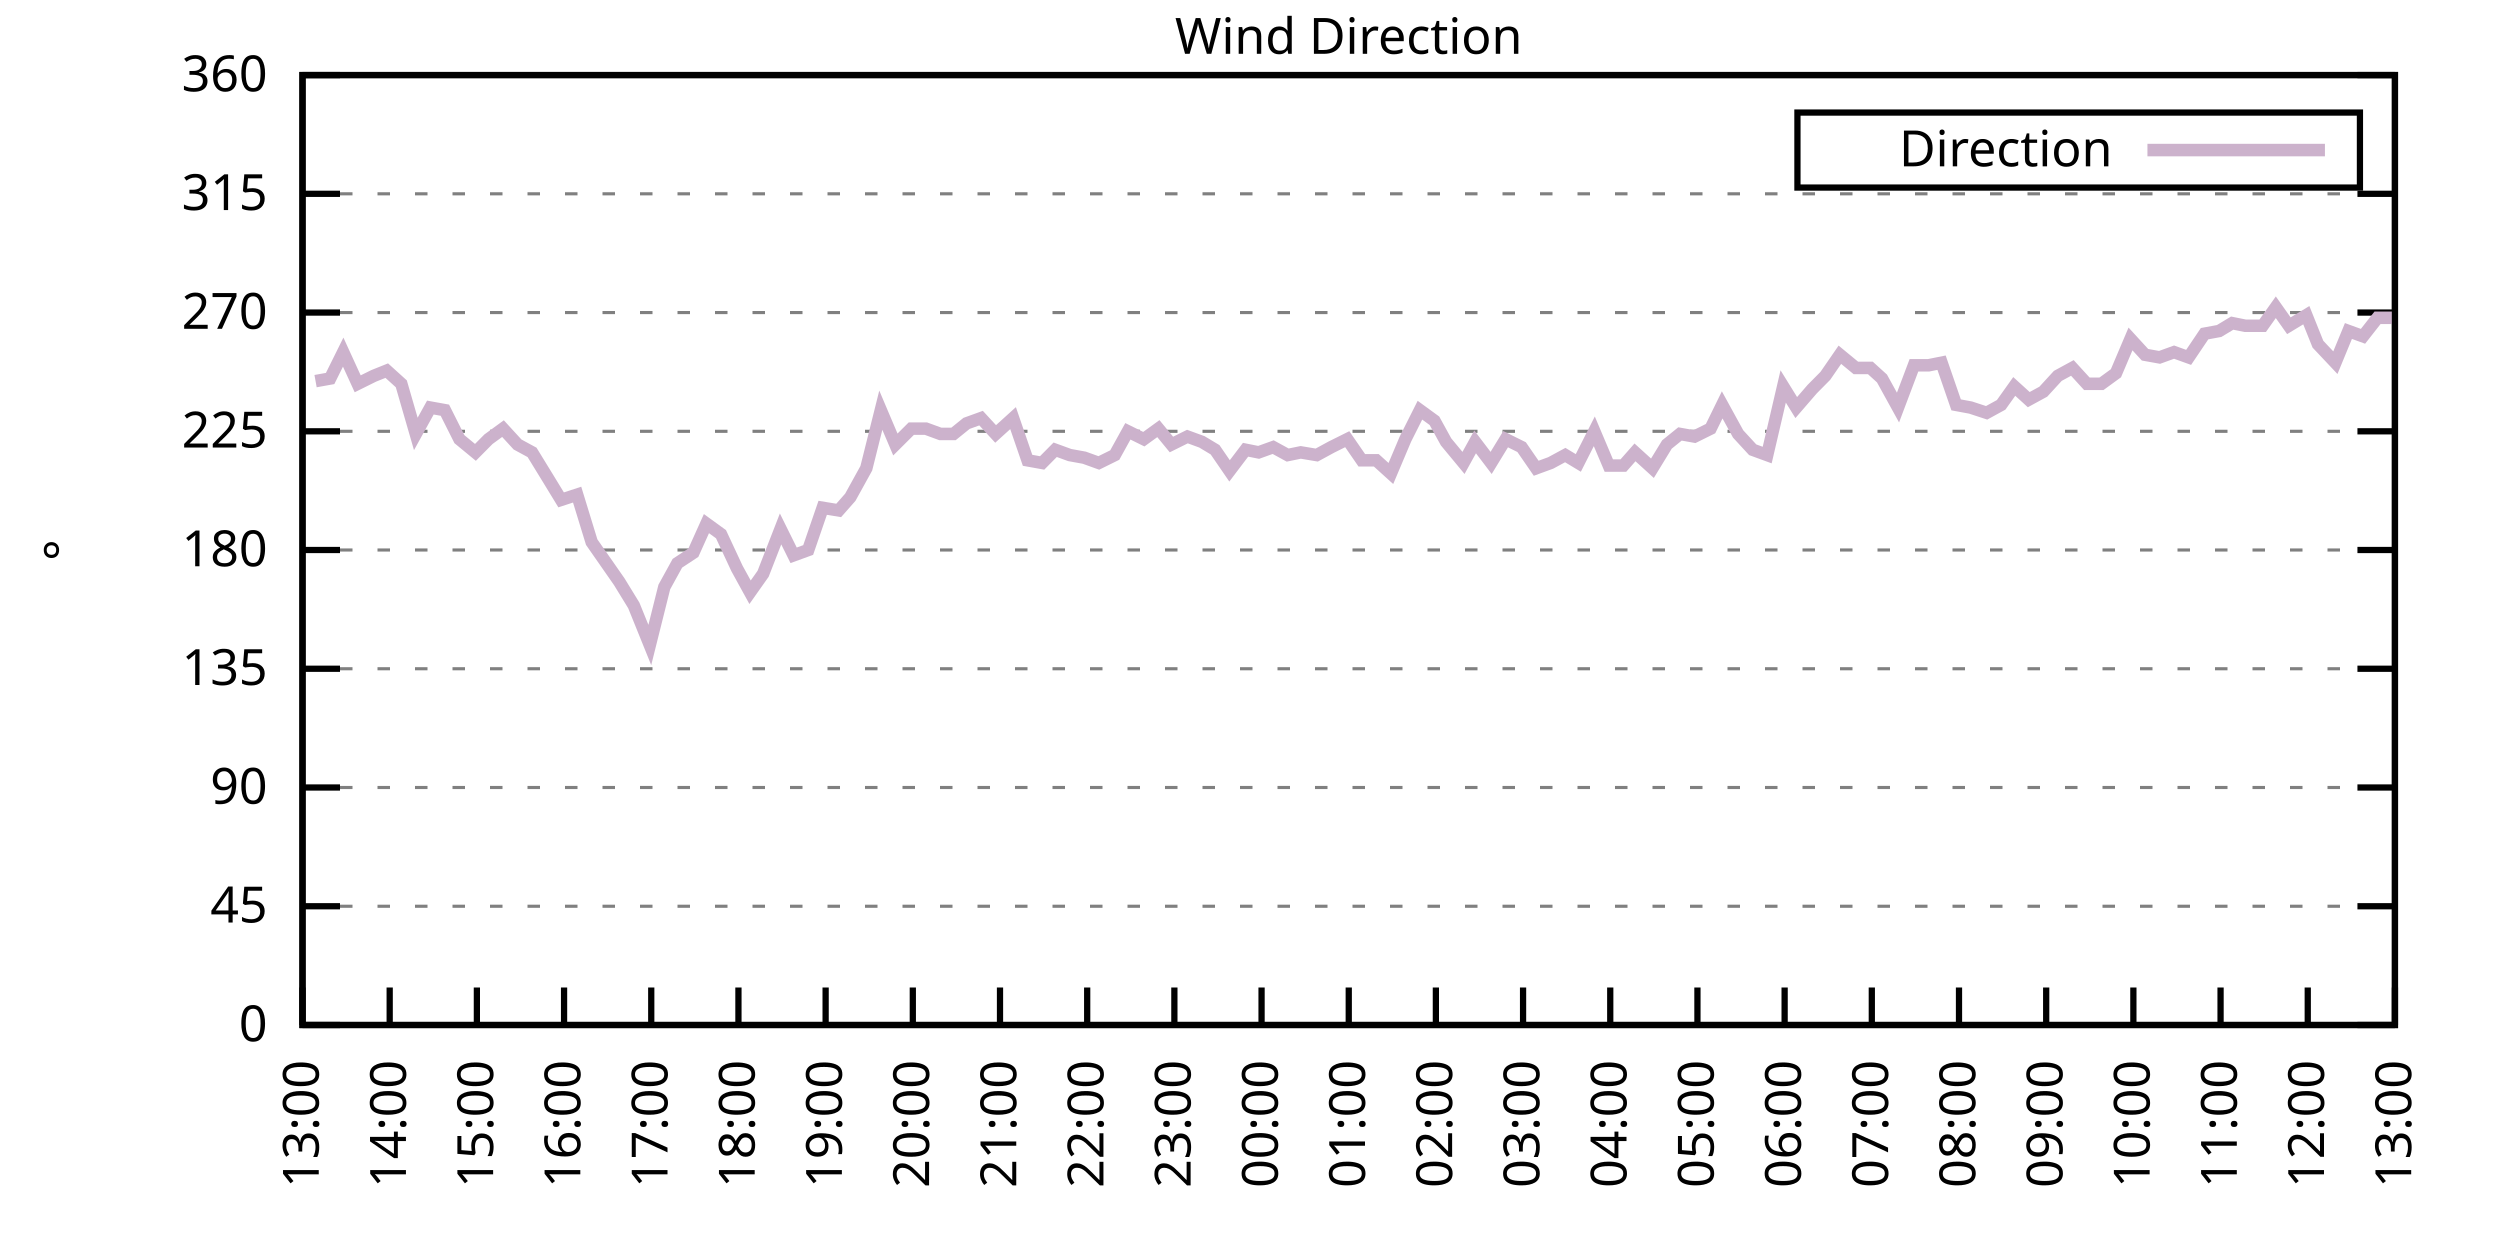
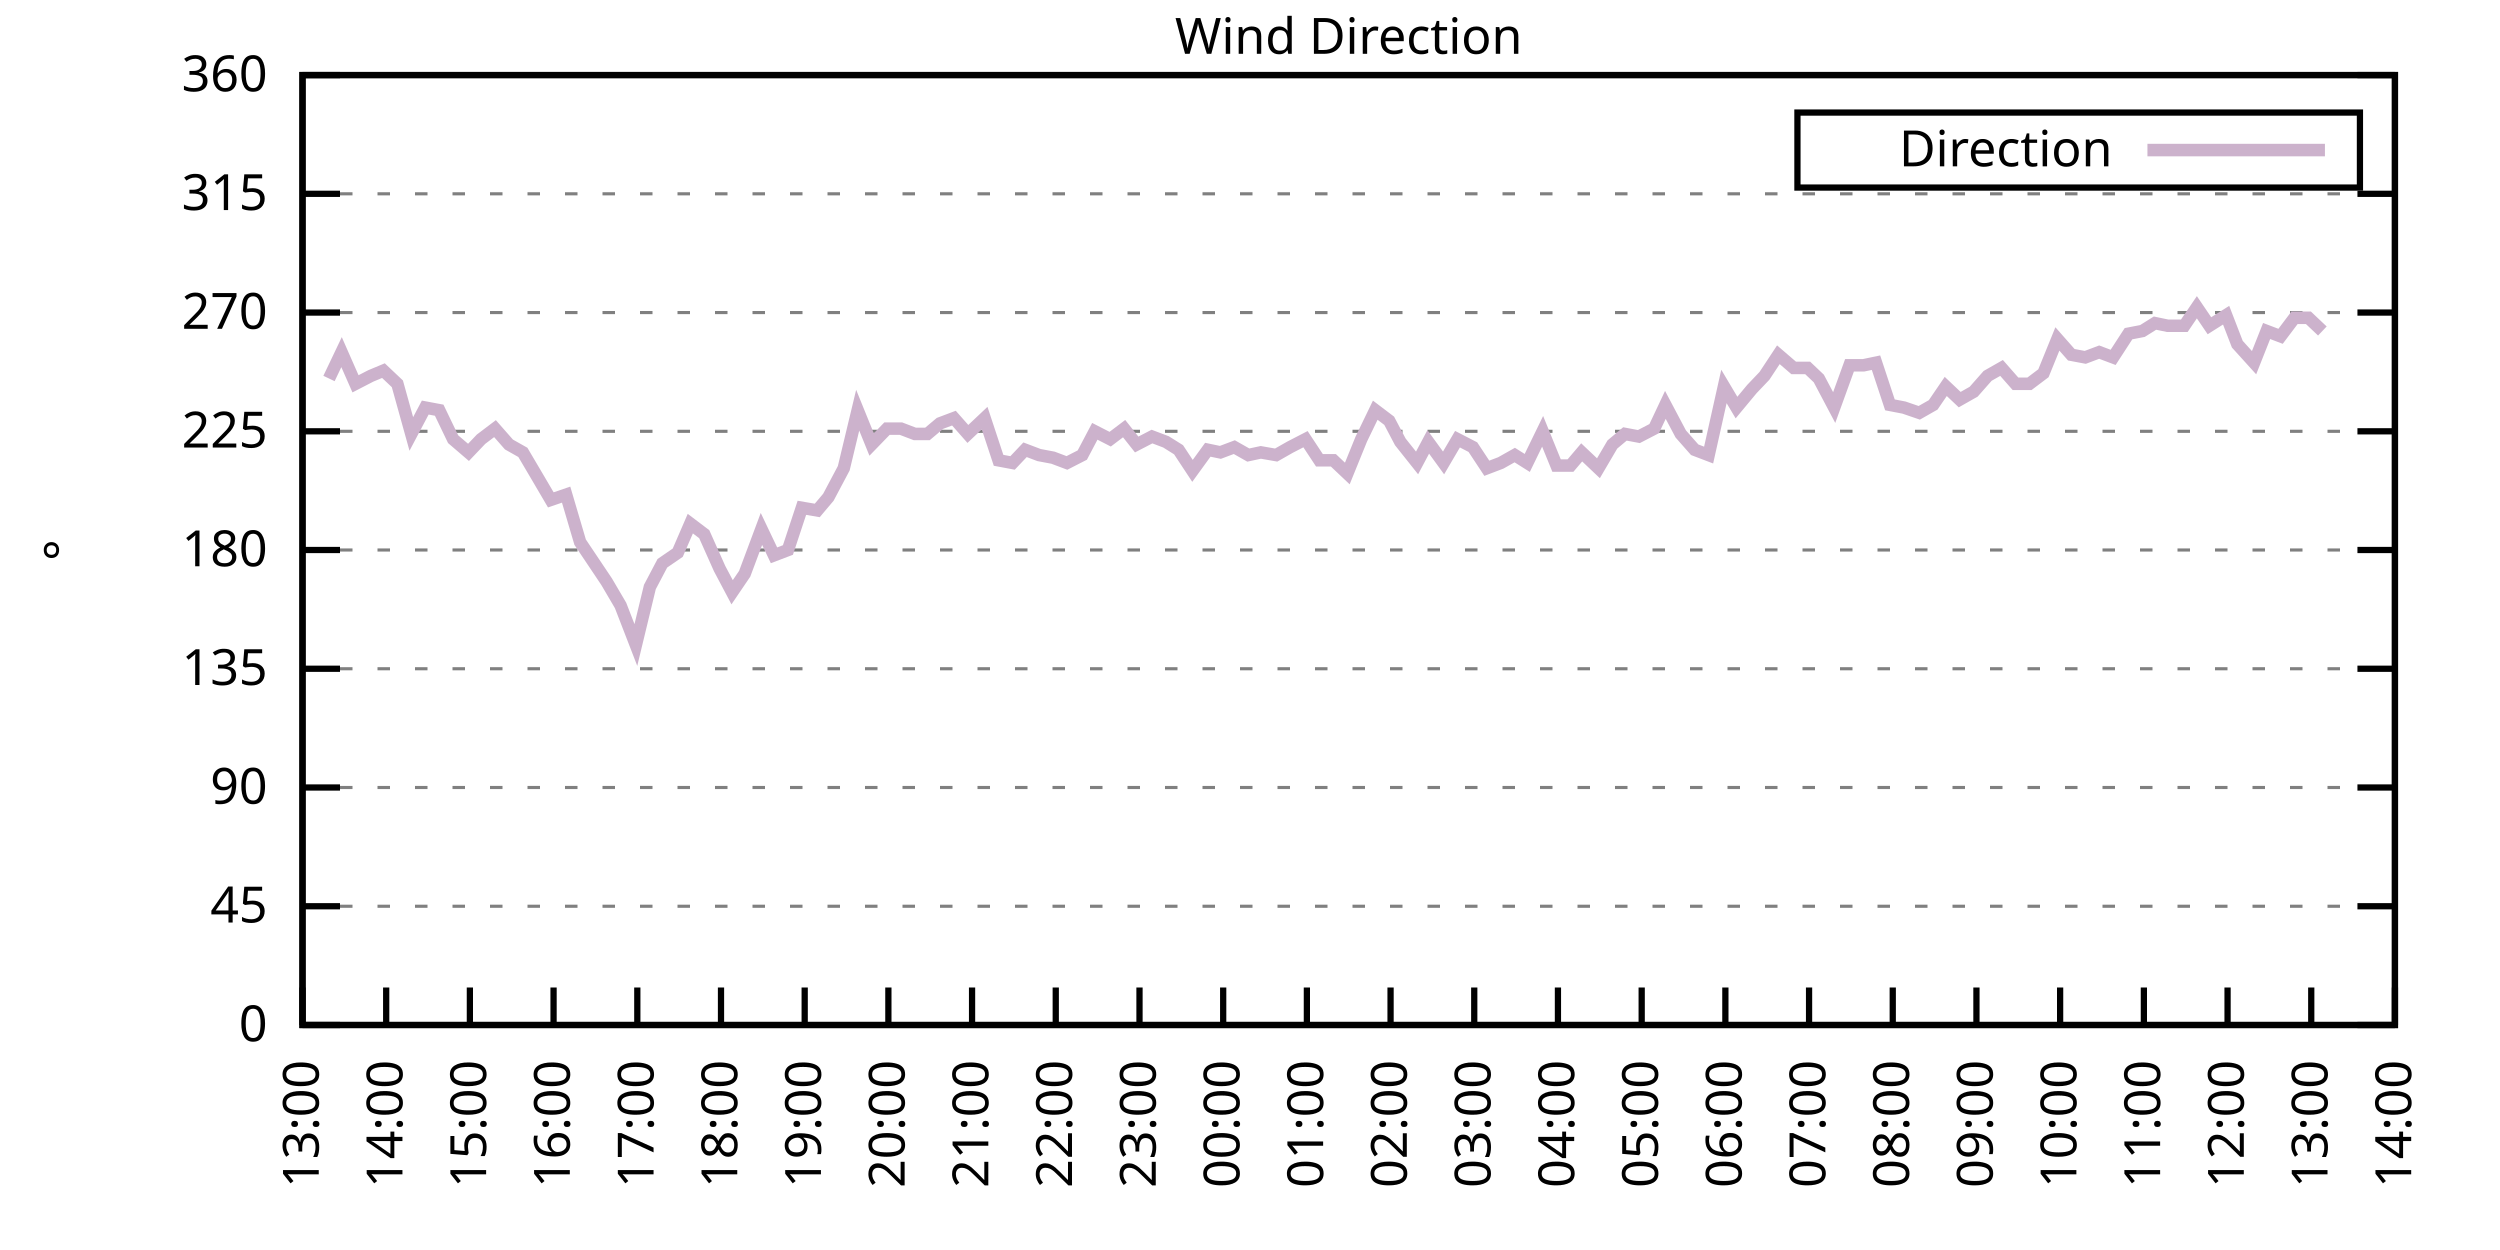
<svg xmlns="http://www.w3.org/2000/svg" xmlns:xlink="http://www.w3.org/1999/xlink" width="400" height="200" viewBox="0 0 400 200">
  <g id="gnuplot_canvas">
    <rect x="0" y="0" width="400" height="200" fill="none" />
    <defs>
      <circle id="gpDot" r="0.5" stroke-width="0.5" stroke="currentColor" />
      <path id="gpPt0" stroke-width="0.333" stroke="currentColor" d="M-1,0 h2 M0,-1 v2" />
      <path id="gpPt1" stroke-width="0.333" stroke="currentColor" d="M-1,-1 L1,1 M1,-1 L-1,1" />
      <path id="gpPt2" stroke-width="0.333" stroke="currentColor" d="M-1,0 L1,0 M0,-1 L0,1 M-1,-1 L1,1 M-1,1 L1,-1" />
      <rect id="gpPt3" stroke-width="0.333" stroke="currentColor" x="-1" y="-1" width="2" height="2" />
      <rect id="gpPt4" stroke-width="0.333" stroke="currentColor" fill="currentColor" x="-1" y="-1" width="2" height="2" />
      <circle id="gpPt5" stroke-width="0.333" stroke="currentColor" cx="0" cy="0" r="1" />
      <use xlink:href="#gpPt5" id="gpPt6" fill="currentColor" stroke="none" />
      <path id="gpPt7" stroke-width="0.333" stroke="currentColor" d="M0,-1.33 L-1.33,0.67 L1.33,0.67 z" />
      <use xlink:href="#gpPt7" id="gpPt8" fill="currentColor" stroke="none" />
      <use xlink:href="#gpPt7" id="gpPt9" stroke="currentColor" transform="rotate(180)" />
      <use xlink:href="#gpPt9" id="gpPt10" fill="currentColor" stroke="none" />
      <use xlink:href="#gpPt3" id="gpPt11" stroke="currentColor" transform="rotate(45)" />
      <use xlink:href="#gpPt11" id="gpPt12" fill="currentColor" stroke="none" />
      <path id="gpPt13" stroke-width="0.333" stroke="currentColor" d="M0,1.330 L1.265,0.411 L0.782,-1.067 L-0.782,-1.076 L-1.265,0.411 z" />
      <use xlink:href="#gpPt13" id="gpPt14" fill="currentColor" stroke="none" />
      <filter id="textbox" filterUnits="objectBoundingBox" x="0" y="0" height="1" width="1">
        <feFlood flood-color="white" flood-opacity="1" result="bgnd" />
        <feComposite in="SourceGraphic" in2="bgnd" operator="atop" />
      </filter>
      <filter id="greybox" filterUnits="objectBoundingBox" x="0" y="0" height="1" width="1">
        <feFlood flood-color="lightgrey" flood-opacity="1" result="grey" />
        <feComposite in="SourceGraphic" in2="grey" operator="atop" />
      </filter>
    </defs>
    <g fill="none" color="white" stroke="currentColor" stroke-width="1.00" stroke-linecap="butt" stroke-linejoin="miter">
</g>
    <g fill="none" color="black" stroke="currentColor" stroke-width="1.00" stroke-linecap="butt" stroke-linejoin="miter">
      <g stroke="none" shape-rendering="crispEdges">
        <polygon fill="rgb(255, 255, 255)" points="48.40,164.00 383.18,164.00 383.18,12.02 48.40,12.02 " />
      </g>
    </g>
    <g fill="none" color="black" stroke="currentColor" stroke-width="1.00" stroke-linecap="butt" stroke-linejoin="miter">
</g>
    <g fill="none" color="black" stroke="black" stroke-width="0.50" stroke-linecap="butt" stroke-linejoin="miter">
</g>
    <g fill="none" color="gray" stroke="currentColor" stroke-width="0.50" stroke-linecap="butt" stroke-linejoin="miter">
      <path stroke="gray" stroke-dasharray="2,4" class="gridline" d="M48.40,164.00 L383.19,164.00  " />
    </g>
    <g fill="none" color="gray" stroke="gray" stroke-width="1.00" stroke-linecap="butt" stroke-linejoin="miter">
</g>
    <g fill="none" color="black" stroke="currentColor" stroke-width="1.00" stroke-linecap="butt" stroke-linejoin="miter">
      <path stroke="black" d="M48.40,164.00 L54.40,164.00 M383.19,164.00 L377.19,164.00  " />
      <g transform="translate(42.80,166.60)" stroke="none" fill="black" font-family="Sans" font-size="8.00" text-anchor="end">
        <text>
          <tspan font-family="Sans"> 0</tspan>
        </text>
      </g>
    </g>
    <g fill="none" color="black" stroke="currentColor" stroke-width="1.00" stroke-linecap="butt" stroke-linejoin="miter">
</g>
    <g fill="none" color="black" stroke="black" stroke-width="0.50" stroke-linecap="butt" stroke-linejoin="miter">
</g>
    <g fill="none" color="gray" stroke="currentColor" stroke-width="0.50" stroke-linecap="butt" stroke-linejoin="miter">
      <path stroke="gray" stroke-dasharray="2,4" class="gridline" d="M48.40,145.00 L383.19,145.00  " />
    </g>
    <g fill="none" color="gray" stroke="gray" stroke-width="1.00" stroke-linecap="butt" stroke-linejoin="miter">
</g>
    <g fill="none" color="black" stroke="currentColor" stroke-width="1.00" stroke-linecap="butt" stroke-linejoin="miter">
      <path stroke="black" d="M48.40,145.00 L54.40,145.00 M383.19,145.00 L377.19,145.00  " />
      <g transform="translate(42.80,147.60)" stroke="none" fill="black" font-family="Sans" font-size="8.00" text-anchor="end">
        <text>
          <tspan font-family="Sans"> 45</tspan>
        </text>
      </g>
    </g>
    <g fill="none" color="black" stroke="currentColor" stroke-width="1.00" stroke-linecap="butt" stroke-linejoin="miter">
</g>
    <g fill="none" color="black" stroke="black" stroke-width="0.50" stroke-linecap="butt" stroke-linejoin="miter">
</g>
    <g fill="none" color="gray" stroke="currentColor" stroke-width="0.50" stroke-linecap="butt" stroke-linejoin="miter">
      <path stroke="gray" stroke-dasharray="2,4" class="gridline" d="M48.40,126.00 L383.19,126.00  " />
    </g>
    <g fill="none" color="gray" stroke="gray" stroke-width="1.00" stroke-linecap="butt" stroke-linejoin="miter">
</g>
    <g fill="none" color="black" stroke="currentColor" stroke-width="1.00" stroke-linecap="butt" stroke-linejoin="miter">
      <path stroke="black" d="M48.40,126.00 L54.40,126.00 M383.19,126.00 L377.19,126.00  " />
      <g transform="translate(42.80,128.60)" stroke="none" fill="black" font-family="Sans" font-size="8.00" text-anchor="end">
        <text>
          <tspan font-family="Sans"> 90</tspan>
        </text>
      </g>
    </g>
    <g fill="none" color="black" stroke="currentColor" stroke-width="1.00" stroke-linecap="butt" stroke-linejoin="miter">
</g>
    <g fill="none" color="black" stroke="black" stroke-width="0.50" stroke-linecap="butt" stroke-linejoin="miter">
</g>
    <g fill="none" color="gray" stroke="currentColor" stroke-width="0.50" stroke-linecap="butt" stroke-linejoin="miter">
      <path stroke="gray" stroke-dasharray="2,4" class="gridline" d="M48.40,107.00 L383.19,107.00  " />
    </g>
    <g fill="none" color="gray" stroke="gray" stroke-width="1.00" stroke-linecap="butt" stroke-linejoin="miter">
</g>
    <g fill="none" color="black" stroke="currentColor" stroke-width="1.00" stroke-linecap="butt" stroke-linejoin="miter">
      <path stroke="black" d="M48.40,107.00 L54.40,107.00 M383.19,107.00 L377.19,107.00  " />
      <g transform="translate(42.80,109.60)" stroke="none" fill="black" font-family="Sans" font-size="8.00" text-anchor="end">
        <text>
          <tspan font-family="Sans"> 135</tspan>
        </text>
      </g>
    </g>
    <g fill="none" color="black" stroke="currentColor" stroke-width="1.00" stroke-linecap="butt" stroke-linejoin="miter">
</g>
    <g fill="none" color="black" stroke="black" stroke-width="0.50" stroke-linecap="butt" stroke-linejoin="miter">
</g>
    <g fill="none" color="gray" stroke="currentColor" stroke-width="0.50" stroke-linecap="butt" stroke-linejoin="miter">
      <path stroke="gray" stroke-dasharray="2,4" class="gridline" d="M48.40,88.00 L383.19,88.00  " />
    </g>
    <g fill="none" color="gray" stroke="gray" stroke-width="1.00" stroke-linecap="butt" stroke-linejoin="miter">
</g>
    <g fill="none" color="black" stroke="currentColor" stroke-width="1.00" stroke-linecap="butt" stroke-linejoin="miter">
      <path stroke="black" d="M48.40,88.00 L54.40,88.00 M383.19,88.00 L377.19,88.00  " />
      <g transform="translate(42.80,90.60)" stroke="none" fill="black" font-family="Sans" font-size="8.00" text-anchor="end">
        <text>
          <tspan font-family="Sans"> 180</tspan>
        </text>
      </g>
    </g>
    <g fill="none" color="black" stroke="currentColor" stroke-width="1.00" stroke-linecap="butt" stroke-linejoin="miter">
</g>
    <g fill="none" color="black" stroke="black" stroke-width="0.50" stroke-linecap="butt" stroke-linejoin="miter">
</g>
    <g fill="none" color="gray" stroke="currentColor" stroke-width="0.50" stroke-linecap="butt" stroke-linejoin="miter">
      <path stroke="gray" stroke-dasharray="2,4" class="gridline" d="M48.40,69.01 L383.19,69.01  " />
    </g>
    <g fill="none" color="gray" stroke="gray" stroke-width="1.00" stroke-linecap="butt" stroke-linejoin="miter">
</g>
    <g fill="none" color="black" stroke="currentColor" stroke-width="1.00" stroke-linecap="butt" stroke-linejoin="miter">
      <path stroke="black" d="M48.40,69.01 L54.40,69.01 M383.19,69.01 L377.19,69.01  " />
      <g transform="translate(42.80,71.61)" stroke="none" fill="black" font-family="Sans" font-size="8.00" text-anchor="end">
        <text>
          <tspan font-family="Sans"> 225</tspan>
        </text>
      </g>
    </g>
    <g fill="none" color="black" stroke="currentColor" stroke-width="1.00" stroke-linecap="butt" stroke-linejoin="miter">
</g>
    <g fill="none" color="black" stroke="black" stroke-width="0.50" stroke-linecap="butt" stroke-linejoin="miter">
</g>
    <g fill="none" color="gray" stroke="currentColor" stroke-width="0.50" stroke-linecap="butt" stroke-linejoin="miter">
      <path stroke="gray" stroke-dasharray="2,4" class="gridline" d="M48.40,50.01 L383.19,50.01  " />
    </g>
    <g fill="none" color="gray" stroke="gray" stroke-width="1.00" stroke-linecap="butt" stroke-linejoin="miter">
</g>
    <g fill="none" color="black" stroke="currentColor" stroke-width="1.00" stroke-linecap="butt" stroke-linejoin="miter">
      <path stroke="black" d="M48.40,50.01 L54.40,50.01 M383.19,50.01 L377.19,50.01  " />
      <g transform="translate(42.80,52.61)" stroke="none" fill="black" font-family="Sans" font-size="8.00" text-anchor="end">
        <text>
          <tspan font-family="Sans"> 270</tspan>
        </text>
      </g>
    </g>
    <g fill="none" color="black" stroke="currentColor" stroke-width="1.00" stroke-linecap="butt" stroke-linejoin="miter">
</g>
    <g fill="none" color="black" stroke="black" stroke-width="0.50" stroke-linecap="butt" stroke-linejoin="miter">
</g>
    <g fill="none" color="gray" stroke="currentColor" stroke-width="0.50" stroke-linecap="butt" stroke-linejoin="miter">
      <path stroke="gray" stroke-dasharray="2,4" class="gridline" d="M48.40,31.01 L383.19,31.01  " />
    </g>
    <g fill="none" color="gray" stroke="gray" stroke-width="1.00" stroke-linecap="butt" stroke-linejoin="miter">
</g>
    <g fill="none" color="black" stroke="currentColor" stroke-width="1.00" stroke-linecap="butt" stroke-linejoin="miter">
      <path stroke="black" d="M48.40,31.01 L54.40,31.01 M383.19,31.01 L377.19,31.01  " />
      <g transform="translate(42.80,33.61)" stroke="none" fill="black" font-family="Sans" font-size="8.00" text-anchor="end">
        <text>
          <tspan font-family="Sans"> 315</tspan>
        </text>
      </g>
    </g>
    <g fill="none" color="black" stroke="currentColor" stroke-width="1.00" stroke-linecap="butt" stroke-linejoin="miter">
</g>
    <g fill="none" color="black" stroke="black" stroke-width="0.50" stroke-linecap="butt" stroke-linejoin="miter">
</g>
    <g fill="none" color="gray" stroke="currentColor" stroke-width="0.50" stroke-linecap="butt" stroke-linejoin="miter">
      <path stroke="gray" stroke-dasharray="2,4" class="gridline" d="M48.40,12.01 L383.19,12.01  " />
    </g>
    <g fill="none" color="gray" stroke="gray" stroke-width="1.00" stroke-linecap="butt" stroke-linejoin="miter">
</g>
    <g fill="none" color="black" stroke="currentColor" stroke-width="1.00" stroke-linecap="butt" stroke-linejoin="miter">
      <path stroke="black" d="M48.40,12.01 L54.40,12.01 M383.19,12.01 L377.19,12.01  " />
      <g transform="translate(42.80,14.61)" stroke="none" fill="black" font-family="Sans" font-size="8.00" text-anchor="end">
        <text>
          <tspan font-family="Sans"> 360</tspan>
        </text>
      </g>
    </g>
    <g fill="none" color="black" stroke="currentColor" stroke-width="1.00" stroke-linecap="butt" stroke-linejoin="miter">
      <path stroke="black" d="M48.40,164.00 L48.40,158.00  " />
      <g transform="translate(51.00,169.60) rotate(270.00)" stroke="none" fill="black" font-family="Sans" font-size="8.00" text-anchor="end">
        <text>
          <tspan font-family="Sans">13:00</tspan>
        </text>
      </g>
    </g>
    <g fill="none" color="black" stroke="currentColor" stroke-width="1.00" stroke-linecap="butt" stroke-linejoin="miter">
-       <path stroke="black" d="M62.35,164.00 L62.35,158.00  " />
-       <g transform="translate(64.95,169.60) rotate(270.00)" stroke="none" fill="black" font-family="Sans" font-size="8.00" text-anchor="end">
+       <path stroke="black" d="M61.79,164.00 L61.79,158.00  " />
+       <g transform="translate(64.39,169.60) rotate(270.00)" stroke="none" fill="black" font-family="Sans" font-size="8.00" text-anchor="end">
        <text>
          <tspan font-family="Sans">14:00</tspan>
        </text>
      </g>
    </g>
    <g fill="none" color="black" stroke="currentColor" stroke-width="1.00" stroke-linecap="butt" stroke-linejoin="miter">
-       <path stroke="black" d="M76.30,164.00 L76.30,158.00  " />
-       <g transform="translate(78.90,169.60) rotate(270.00)" stroke="none" fill="black" font-family="Sans" font-size="8.00" text-anchor="end">
+       <path stroke="black" d="M75.18,164.00 L75.18,158.00  " />
+       <g transform="translate(77.78,169.60) rotate(270.00)" stroke="none" fill="black" font-family="Sans" font-size="8.00" text-anchor="end">
        <text>
          <tspan font-family="Sans">15:00</tspan>
        </text>
      </g>
    </g>
    <g fill="none" color="black" stroke="currentColor" stroke-width="1.00" stroke-linecap="butt" stroke-linejoin="miter">
-       <path stroke="black" d="M90.25,164.00 L90.25,158.00  " />
-       <g transform="translate(92.85,169.60) rotate(270.00)" stroke="none" fill="black" font-family="Sans" font-size="8.00" text-anchor="end">
+       <path stroke="black" d="M88.57,164.00 L88.57,158.00  " />
+       <g transform="translate(91.17,169.60) rotate(270.00)" stroke="none" fill="black" font-family="Sans" font-size="8.00" text-anchor="end">
        <text>
          <tspan font-family="Sans">16:00</tspan>
        </text>
      </g>
    </g>
    <g fill="none" color="black" stroke="currentColor" stroke-width="1.00" stroke-linecap="butt" stroke-linejoin="miter">
-       <path stroke="black" d="M104.20,164.00 L104.20,158.00  " />
-       <g transform="translate(106.80,169.60) rotate(270.00)" stroke="none" fill="black" font-family="Sans" font-size="8.00" text-anchor="end">
+       <path stroke="black" d="M101.97,164.00 L101.97,158.00  " />
+       <g transform="translate(104.57,169.60) rotate(270.00)" stroke="none" fill="black" font-family="Sans" font-size="8.00" text-anchor="end">
        <text>
          <tspan font-family="Sans">17:00</tspan>
        </text>
      </g>
    </g>
    <g fill="none" color="black" stroke="currentColor" stroke-width="1.00" stroke-linecap="butt" stroke-linejoin="miter">
-       <path stroke="black" d="M118.15,164.00 L118.15,158.00  " />
-       <g transform="translate(120.75,169.60) rotate(270.00)" stroke="none" fill="black" font-family="Sans" font-size="8.00" text-anchor="end">
+       <path stroke="black" d="M115.36,164.00 L115.36,158.00  " />
+       <g transform="translate(117.96,169.60) rotate(270.00)" stroke="none" fill="black" font-family="Sans" font-size="8.00" text-anchor="end">
        <text>
          <tspan font-family="Sans">18:00</tspan>
        </text>
      </g>
    </g>
    <g fill="none" color="black" stroke="currentColor" stroke-width="1.00" stroke-linecap="butt" stroke-linejoin="miter">
-       <path stroke="black" d="M132.10,164.00 L132.10,158.00  " />
-       <g transform="translate(134.70,169.60) rotate(270.00)" stroke="none" fill="black" font-family="Sans" font-size="8.00" text-anchor="end">
+       <path stroke="black" d="M128.75,164.00 L128.75,158.00  " />
+       <g transform="translate(131.35,169.60) rotate(270.00)" stroke="none" fill="black" font-family="Sans" font-size="8.00" text-anchor="end">
        <text>
          <tspan font-family="Sans">19:00</tspan>
        </text>
      </g>
    </g>
    <g fill="none" color="black" stroke="currentColor" stroke-width="1.00" stroke-linecap="butt" stroke-linejoin="miter">
-       <path stroke="black" d="M146.05,164.00 L146.05,158.00  " />
-       <g transform="translate(148.65,169.60) rotate(270.00)" stroke="none" fill="black" font-family="Sans" font-size="8.00" text-anchor="end">
+       <path stroke="black" d="M142.14,164.00 L142.14,158.00  " />
+       <g transform="translate(144.74,169.60) rotate(270.00)" stroke="none" fill="black" font-family="Sans" font-size="8.00" text-anchor="end">
        <text>
          <tspan font-family="Sans">20:00</tspan>
        </text>
      </g>
    </g>
    <g fill="none" color="black" stroke="currentColor" stroke-width="1.00" stroke-linecap="butt" stroke-linejoin="miter">
-       <path stroke="black" d="M160.00,164.00 L160.00,158.00  " />
-       <g transform="translate(162.60,169.60) rotate(270.00)" stroke="none" fill="black" font-family="Sans" font-size="8.00" text-anchor="end">
+       <path stroke="black" d="M155.53,164.00 L155.53,158.00  " />
+       <g transform="translate(158.13,169.60) rotate(270.00)" stroke="none" fill="black" font-family="Sans" font-size="8.00" text-anchor="end">
        <text>
          <tspan font-family="Sans">21:00</tspan>
        </text>
      </g>
    </g>
    <g fill="none" color="black" stroke="currentColor" stroke-width="1.00" stroke-linecap="butt" stroke-linejoin="miter">
-       <path stroke="black" d="M173.95,164.00 L173.95,158.00  " />
-       <g transform="translate(176.55,169.60) rotate(270.00)" stroke="none" fill="black" font-family="Sans" font-size="8.00" text-anchor="end">
+       <path stroke="black" d="M168.92,164.00 L168.92,158.00  " />
+       <g transform="translate(171.52,169.60) rotate(270.00)" stroke="none" fill="black" font-family="Sans" font-size="8.00" text-anchor="end">
        <text>
          <tspan font-family="Sans">22:00</tspan>
        </text>
      </g>
    </g>
    <g fill="none" color="black" stroke="currentColor" stroke-width="1.00" stroke-linecap="butt" stroke-linejoin="miter">
-       <path stroke="black" d="M187.90,164.00 L187.90,158.00  " />
-       <g transform="translate(190.50,169.60) rotate(270.00)" stroke="none" fill="black" font-family="Sans" font-size="8.00" text-anchor="end">
+       <path stroke="black" d="M182.32,164.00 L182.32,158.00  " />
+       <g transform="translate(184.92,169.60) rotate(270.00)" stroke="none" fill="black" font-family="Sans" font-size="8.00" text-anchor="end">
        <text>
          <tspan font-family="Sans">23:00</tspan>
        </text>
      </g>
    </g>
    <g fill="none" color="black" stroke="currentColor" stroke-width="1.00" stroke-linecap="butt" stroke-linejoin="miter">
-       <path stroke="black" d="M201.85,164.00 L201.85,158.00  " />
-       <g transform="translate(204.45,169.60) rotate(270.00)" stroke="none" fill="black" font-family="Sans" font-size="8.00" text-anchor="end">
+       <path stroke="black" d="M195.71,164.00 L195.71,158.00  " />
+       <g transform="translate(198.31,169.60) rotate(270.00)" stroke="none" fill="black" font-family="Sans" font-size="8.00" text-anchor="end">
        <text>
          <tspan font-family="Sans">00:00</tspan>
        </text>
      </g>
    </g>
    <g fill="none" color="black" stroke="currentColor" stroke-width="1.00" stroke-linecap="butt" stroke-linejoin="miter">
-       <path stroke="black" d="M215.80,164.00 L215.80,158.00  " />
-       <g transform="translate(218.40,169.60) rotate(270.00)" stroke="none" fill="black" font-family="Sans" font-size="8.00" text-anchor="end">
+       <path stroke="black" d="M209.10,164.00 L209.10,158.00  " />
+       <g transform="translate(211.70,169.60) rotate(270.00)" stroke="none" fill="black" font-family="Sans" font-size="8.00" text-anchor="end">
        <text>
          <tspan font-family="Sans">01:00</tspan>
        </text>
      </g>
    </g>
    <g fill="none" color="black" stroke="currentColor" stroke-width="1.00" stroke-linecap="butt" stroke-linejoin="miter">
-       <path stroke="black" d="M229.74,164.00 L229.74,158.00  " />
-       <g transform="translate(232.34,169.60) rotate(270.00)" stroke="none" fill="black" font-family="Sans" font-size="8.00" text-anchor="end">
+       <path stroke="black" d="M222.49,164.00 L222.49,158.00  " />
+       <g transform="translate(225.09,169.60) rotate(270.00)" stroke="none" fill="black" font-family="Sans" font-size="8.00" text-anchor="end">
        <text>
          <tspan font-family="Sans">02:00</tspan>
        </text>
      </g>
    </g>
    <g fill="none" color="black" stroke="currentColor" stroke-width="1.00" stroke-linecap="butt" stroke-linejoin="miter">
-       <path stroke="black" d="M243.69,164.00 L243.69,158.00  " />
-       <g transform="translate(246.29,169.60) rotate(270.00)" stroke="none" fill="black" font-family="Sans" font-size="8.00" text-anchor="end">
+       <path stroke="black" d="M235.88,164.00 L235.88,158.00  " />
+       <g transform="translate(238.48,169.60) rotate(270.00)" stroke="none" fill="black" font-family="Sans" font-size="8.00" text-anchor="end">
        <text>
          <tspan font-family="Sans">03:00</tspan>
        </text>
      </g>
    </g>
    <g fill="none" color="black" stroke="currentColor" stroke-width="1.00" stroke-linecap="butt" stroke-linejoin="miter">
-       <path stroke="black" d="M257.64,164.00 L257.64,158.00  " />
-       <g transform="translate(260.24,169.60) rotate(270.00)" stroke="none" fill="black" font-family="Sans" font-size="8.00" text-anchor="end">
+       <path stroke="black" d="M249.27,164.00 L249.27,158.00  " />
+       <g transform="translate(251.87,169.60) rotate(270.00)" stroke="none" fill="black" font-family="Sans" font-size="8.00" text-anchor="end">
        <text>
          <tspan font-family="Sans">04:00</tspan>
        </text>
      </g>
    </g>
    <g fill="none" color="black" stroke="currentColor" stroke-width="1.00" stroke-linecap="butt" stroke-linejoin="miter">
-       <path stroke="black" d="M271.59,164.00 L271.59,158.00  " />
-       <g transform="translate(274.19,169.60) rotate(270.00)" stroke="none" fill="black" font-family="Sans" font-size="8.00" text-anchor="end">
+       <path stroke="black" d="M262.67,164.00 L262.67,158.00  " />
+       <g transform="translate(265.27,169.60) rotate(270.00)" stroke="none" fill="black" font-family="Sans" font-size="8.00" text-anchor="end">
        <text>
          <tspan font-family="Sans">05:00</tspan>
        </text>
      </g>
    </g>
    <g fill="none" color="black" stroke="currentColor" stroke-width="1.00" stroke-linecap="butt" stroke-linejoin="miter">
-       <path stroke="black" d="M285.54,164.00 L285.54,158.00  " />
-       <g transform="translate(288.14,169.60) rotate(270.00)" stroke="none" fill="black" font-family="Sans" font-size="8.00" text-anchor="end">
+       <path stroke="black" d="M276.06,164.00 L276.06,158.00  " />
+       <g transform="translate(278.66,169.60) rotate(270.00)" stroke="none" fill="black" font-family="Sans" font-size="8.00" text-anchor="end">
        <text>
          <tspan font-family="Sans">06:00</tspan>
        </text>
      </g>
    </g>
    <g fill="none" color="black" stroke="currentColor" stroke-width="1.00" stroke-linecap="butt" stroke-linejoin="miter">
-       <path stroke="black" d="M299.49,164.00 L299.49,158.00  " />
-       <g transform="translate(302.09,169.60) rotate(270.00)" stroke="none" fill="black" font-family="Sans" font-size="8.00" text-anchor="end">
+       <path stroke="black" d="M289.45,164.00 L289.45,158.00  " />
+       <g transform="translate(292.05,169.60) rotate(270.00)" stroke="none" fill="black" font-family="Sans" font-size="8.00" text-anchor="end">
        <text>
          <tspan font-family="Sans">07:00</tspan>
        </text>
      </g>
    </g>
    <g fill="none" color="black" stroke="currentColor" stroke-width="1.00" stroke-linecap="butt" stroke-linejoin="miter">
-       <path stroke="black" d="M313.44,164.00 L313.44,158.00  " />
-       <g transform="translate(316.04,169.60) rotate(270.00)" stroke="none" fill="black" font-family="Sans" font-size="8.00" text-anchor="end">
+       <path stroke="black" d="M302.84,164.00 L302.84,158.00  " />
+       <g transform="translate(305.44,169.60) rotate(270.00)" stroke="none" fill="black" font-family="Sans" font-size="8.00" text-anchor="end">
        <text>
          <tspan font-family="Sans">08:00</tspan>
        </text>
      </g>
    </g>
    <g fill="none" color="black" stroke="currentColor" stroke-width="1.00" stroke-linecap="butt" stroke-linejoin="miter">
-       <path stroke="black" d="M327.39,164.00 L327.39,158.00  " />
-       <g transform="translate(329.99,169.60) rotate(270.00)" stroke="none" fill="black" font-family="Sans" font-size="8.00" text-anchor="end">
+       <path stroke="black" d="M316.23,164.00 L316.23,158.00  " />
+       <g transform="translate(318.83,169.60) rotate(270.00)" stroke="none" fill="black" font-family="Sans" font-size="8.00" text-anchor="end">
        <text>
          <tspan font-family="Sans">09:00</tspan>
        </text>
      </g>
    </g>
    <g fill="none" color="black" stroke="currentColor" stroke-width="1.00" stroke-linecap="butt" stroke-linejoin="miter">
-       <path stroke="black" d="M341.34,164.00 L341.34,158.00  " />
-       <g transform="translate(343.94,169.60) rotate(270.00)" stroke="none" fill="black" font-family="Sans" font-size="8.00" text-anchor="end">
+       <path stroke="black" d="M329.62,164.00 L329.62,158.00  " />
+       <g transform="translate(332.22,169.60) rotate(270.00)" stroke="none" fill="black" font-family="Sans" font-size="8.00" text-anchor="end">
        <text>
          <tspan font-family="Sans">10:00</tspan>
        </text>
      </g>
    </g>
    <g fill="none" color="black" stroke="currentColor" stroke-width="1.00" stroke-linecap="butt" stroke-linejoin="miter">
-       <path stroke="black" d="M355.29,164.00 L355.29,158.00  " />
-       <g transform="translate(357.89,169.60) rotate(270.00)" stroke="none" fill="black" font-family="Sans" font-size="8.00" text-anchor="end">
+       <path stroke="black" d="M343.02,164.00 L343.02,158.00  " />
+       <g transform="translate(345.62,169.60) rotate(270.00)" stroke="none" fill="black" font-family="Sans" font-size="8.00" text-anchor="end">
        <text>
          <tspan font-family="Sans">11:00</tspan>
        </text>
      </g>
    </g>
    <g fill="none" color="black" stroke="currentColor" stroke-width="1.00" stroke-linecap="butt" stroke-linejoin="miter">
-       <path stroke="black" d="M369.24,164.00 L369.24,158.00  " />
-       <g transform="translate(371.84,169.60) rotate(270.00)" stroke="none" fill="black" font-family="Sans" font-size="8.00" text-anchor="end">
+       <path stroke="black" d="M356.41,164.00 L356.41,158.00  " />
+       <g transform="translate(359.01,169.60) rotate(270.00)" stroke="none" fill="black" font-family="Sans" font-size="8.00" text-anchor="end">
        <text>
          <tspan font-family="Sans">12:00</tspan>
+         </text>
+       </g>
+     </g>
+     <g fill="none" color="black" stroke="currentColor" stroke-width="1.00" stroke-linecap="butt" stroke-linejoin="miter">
+       <path stroke="black" d="M369.80,164.00 L369.80,158.00  " />
+       <g transform="translate(372.40,169.60) rotate(270.00)" stroke="none" fill="black" font-family="Sans" font-size="8.00" text-anchor="end">
+         <text>
+           <tspan font-family="Sans">13:00</tspan>
        </text>
      </g>
    </g>
    <g fill="none" color="black" stroke="currentColor" stroke-width="1.00" stroke-linecap="butt" stroke-linejoin="miter">
      <path stroke="black" d="M383.19,164.00 L383.19,158.00  " />
      <g transform="translate(385.79,169.60) rotate(270.00)" stroke="none" fill="black" font-family="Sans" font-size="8.00" text-anchor="end">
        <text>
-           <tspan font-family="Sans">13:00</tspan>
+           <tspan font-family="Sans">14:00</tspan>
        </text>
      </g>
    </g>
    <g fill="none" color="black" stroke="currentColor" stroke-width="1.00" stroke-linecap="butt" stroke-linejoin="miter">
</g>
    <g fill="none" color="black" stroke="currentColor" stroke-width="1.00" stroke-linecap="butt" stroke-linejoin="miter">
      <path stroke="black" d="M48.40,12.01 L48.40,164.00 L383.19,164.00 L383.19,12.01 L48.40,12.01 Z  " />
    </g>
    <g fill="none" color="black" stroke="currentColor" stroke-width="1.00" stroke-linecap="butt" stroke-linejoin="miter">
</g>
    <g fill="none" color="black" stroke="currentColor" stroke-width="1.00" stroke-linecap="butt" stroke-linejoin="miter">
      <path stroke="black" d="M287.59,30.01 L287.59,18.01 L377.59,18.01 L377.59,30.01 L287.59,30.01 Z  " />
    </g>
    <g id="Wind_direction_plot_1">
      <g fill="none" color="white" stroke="black" stroke-width="2.00" stroke-linecap="butt" stroke-linejoin="miter">
</g>
      <g fill="none" color="black" stroke="currentColor" stroke-width="2.00" stroke-linecap="butt" stroke-linejoin="miter">
        <g transform="translate(337.99,26.61)" stroke="none" fill="black" font-family="Sans" font-size="8.00" text-anchor="end">
          <text>
            <tspan font-family="Sans">Direction</tspan>
          </text>
        </g>
      </g>
      <g fill="none" color="black" stroke="currentColor" stroke-width="2.00" stroke-linecap="butt" stroke-linejoin="miter">
-         <path stroke="rgb(204, 178, 204)" d="M343.59,24.01 L371.99,24.01 M50.49,60.98 L52.82,60.56 L54.91,56.34 L57.23,61.41 L59.79,60.14 L61.88,59.30   L64.21,61.41 L66.53,69.43 L68.86,65.21 L71.18,65.63 L73.51,70.27 L76.07,72.38 L78.16,70.27 L80.48,68.58   L82.81,71.12 L85.13,72.38 L87.46,76.18 L89.78,79.98 L92.34,79.14 L94.67,86.74 L99.08,93.07 L101.41,96.87   L103.97,103.20 L106.29,93.92 L108.38,90.12 L110.94,88.43 L113.03,83.78 L115.36,85.47 L117.92,90.96 L120.01,94.76   L122.10,91.80 L124.89,84.63 L126.98,88.85 L129.31,88.00 L131.63,81.25 L134.19,81.67 L136.05,79.56 L138.61,74.92   L140.93,65.63 L143.26,71.12 L145.81,68.58 L148.14,68.58 L150.46,69.43 L152.56,69.43 L154.65,67.74 L156.97,66.90   L159.30,69.43 L162.09,66.90 L164.41,73.65 L166.74,74.07 L168.83,71.96 L171.16,72.81 L173.48,73.23 L175.81,74.07   L178.36,72.81 L180.46,69.01 L183.01,70.27 L185.34,68.58 L187.43,71.12 L189.99,69.85 L192.31,70.70 L194.41,71.96   L196.73,75.34 L199.29,71.96 L201.38,72.38 L203.71,71.54 L206.03,72.81 L208.12,72.38 L210.68,72.81 L213.01,71.54   L215.56,70.27 L217.89,73.65 L220.21,73.65 L222.54,75.76 L224.86,70.27 L227.19,65.63 L229.51,67.32 L231.37,70.70   L234.16,74.07 L236.02,70.70 L238.58,74.07 L240.90,70.27 L243.46,71.54 L245.79,74.92 L248.11,74.07 L250.44,72.81   L252.53,74.07 L255.09,69.01 L257.41,74.49 L259.74,74.49 L261.60,72.38 L264.39,74.92 L266.71,71.12 L268.80,69.43   L271.13,69.85 L273.69,68.58 L275.55,64.78 L278.10,69.43 L280.43,71.96 L282.75,72.81 L285.31,61.83 L287.40,65.21   L289.96,62.25 L292.05,60.14 L294.38,56.76 L296.94,58.87 L299.26,58.87 L301.12,60.56 L303.68,65.21 L306.23,58.45   L308.56,58.45 L310.65,58.03 L312.98,64.78 L315.30,65.21 L317.86,66.05 L320.18,64.78 L322.28,61.83 L324.60,63.94   L326.93,62.67 L329.25,60.14 L331.58,58.87 L333.90,61.41 L336.23,61.41 L338.55,59.72 L340.88,54.23 L343.20,56.76   L345.53,57.18 L347.85,56.34 L350.18,57.18 L352.73,53.39 L355.06,52.96 L357.15,51.70 L359.24,52.12 L362.03,52.12   L364.13,49.16 L366.22,52.12 L369.01,50.43 L370.87,55.07 L373.66,58.03 L375.75,52.96 L378.08,53.81 L380.40,50.85   L382.73,50.85  " />
+         <path stroke="rgb(204, 178, 204)" d="M343.59,24.01 L371.99,24.01 M52.64,60.56 L54.65,56.34 L56.88,61.41 L59.34,60.14 L61.35,59.30 L63.58,61.41   L65.81,69.43 L68.04,65.21 L70.27,65.63 L72.50,70.27 L74.96,72.38 L76.97,70.27 L79.20,68.58 L81.43,71.12   L83.66,72.38 L85.90,76.18 L88.13,79.98 L90.58,79.14 L92.82,86.74 L97.06,93.07 L99.29,96.87 L101.74,103.20   L103.98,93.92 L105.98,90.12 L108.44,88.43 L110.45,83.78 L112.68,85.47 L115.13,90.96 L117.14,94.76 L119.15,91.80   L121.83,84.63 L123.84,88.85 L126.07,88.00 L128.30,81.25 L130.76,81.67 L132.54,79.56 L135.00,74.92 L137.23,65.63   L139.46,71.12 L141.92,68.58 L144.15,68.58 L146.38,69.43 L148.39,69.43 L150.40,67.74 L152.63,66.90 L154.86,69.43   L157.54,66.90 L159.77,73.65 L162.01,74.07 L164.01,71.96 L166.25,72.81 L168.48,73.23 L170.71,74.07 L173.17,72.81   L175.17,69.01 L177.63,70.27 L179.86,68.58 L181.87,71.12 L184.32,69.85 L186.56,70.70 L188.57,71.96 L190.80,75.34   L193.25,71.96 L195.26,72.38 L197.49,71.54 L199.73,72.81 L201.73,72.38 L204.19,72.81 L206.42,71.54 L208.88,70.27   L211.11,73.65 L213.34,73.65 L215.57,75.76 L217.80,70.27 L220.04,65.63 L222.27,67.32 L224.05,70.70 L226.73,74.07   L228.52,70.70 L230.97,74.07 L233.20,70.27 L235.66,71.54 L237.89,74.92 L240.12,74.07 L242.36,72.81 L244.36,74.07   L246.82,69.01 L249.05,74.49 L251.28,74.49 L253.07,72.38 L255.75,74.92 L257.98,71.12 L259.99,69.43 L262.22,69.85   L264.67,68.58 L266.46,64.78 L268.92,69.43 L271.15,71.96 L273.38,72.81 L275.83,61.83 L277.84,65.21 L280.30,62.25   L282.31,60.14 L284.54,56.76 L286.99,58.87 L289.23,58.87 L291.01,60.56 L293.47,65.21 L295.92,58.45 L298.15,58.45   L300.16,58.03 L302.39,64.78 L304.63,65.21 L307.08,66.05 L309.31,64.78 L311.32,61.83 L313.55,63.94 L315.79,62.67   L318.02,60.14 L320.25,58.87 L322.48,61.41 L324.71,61.41 L326.95,59.72 L329.18,54.23 L331.41,56.76 L333.64,57.18   L335.87,56.34 L338.10,57.18 L340.56,53.39 L342.79,52.96 L344.80,51.70 L346.81,52.12 L349.49,52.12 L351.50,49.16   L353.51,52.12 L356.18,50.43 L357.97,55.07 L360.65,58.03 L362.66,52.96 L364.89,53.81 L367.12,50.85 L369.35,50.85   L371.58,52.96  " />
      </g>
    </g>
    <g fill="none" color="black" stroke="currentColor" stroke-width="2.00" stroke-linecap="butt" stroke-linejoin="miter">
</g>
    <g fill="none" color="black" stroke="black" stroke-width="1.00" stroke-linecap="butt" stroke-linejoin="miter">
</g>
    <g fill="none" color="black" stroke="currentColor" stroke-width="1.00" stroke-linecap="butt" stroke-linejoin="miter">
      <path stroke="black" d="M48.40,12.01 L48.40,164.00 L383.19,164.00 L383.19,12.01 L48.40,12.01 Z  " />
      <g transform="translate(12.80,88.01) rotate(270.00)" stroke="none" fill="black" font-family="Sans" font-size="8.00" text-anchor="middle">
        <text>
          <tspan font-family="Sans">°</tspan>
        </text>
      </g>
    </g>
    <g fill="none" color="black" stroke="currentColor" stroke-width="1.00" stroke-linecap="butt" stroke-linejoin="miter">
</g>
    <g fill="none" color="black" stroke="currentColor" stroke-width="1.00" stroke-linecap="butt" stroke-linejoin="miter">
      <g transform="translate(215.79,8.61)" stroke="none" fill="black" font-family="Sans" font-size="8.00" text-anchor="middle">
        <text>
          <tspan font-family="Sans">Wind Direction</tspan>
        </text>
      </g>
    </g>
    <g fill="none" color="black" stroke="currentColor" stroke-width="1.00" stroke-linecap="butt" stroke-linejoin="miter">
</g>
  </g>
</svg>
